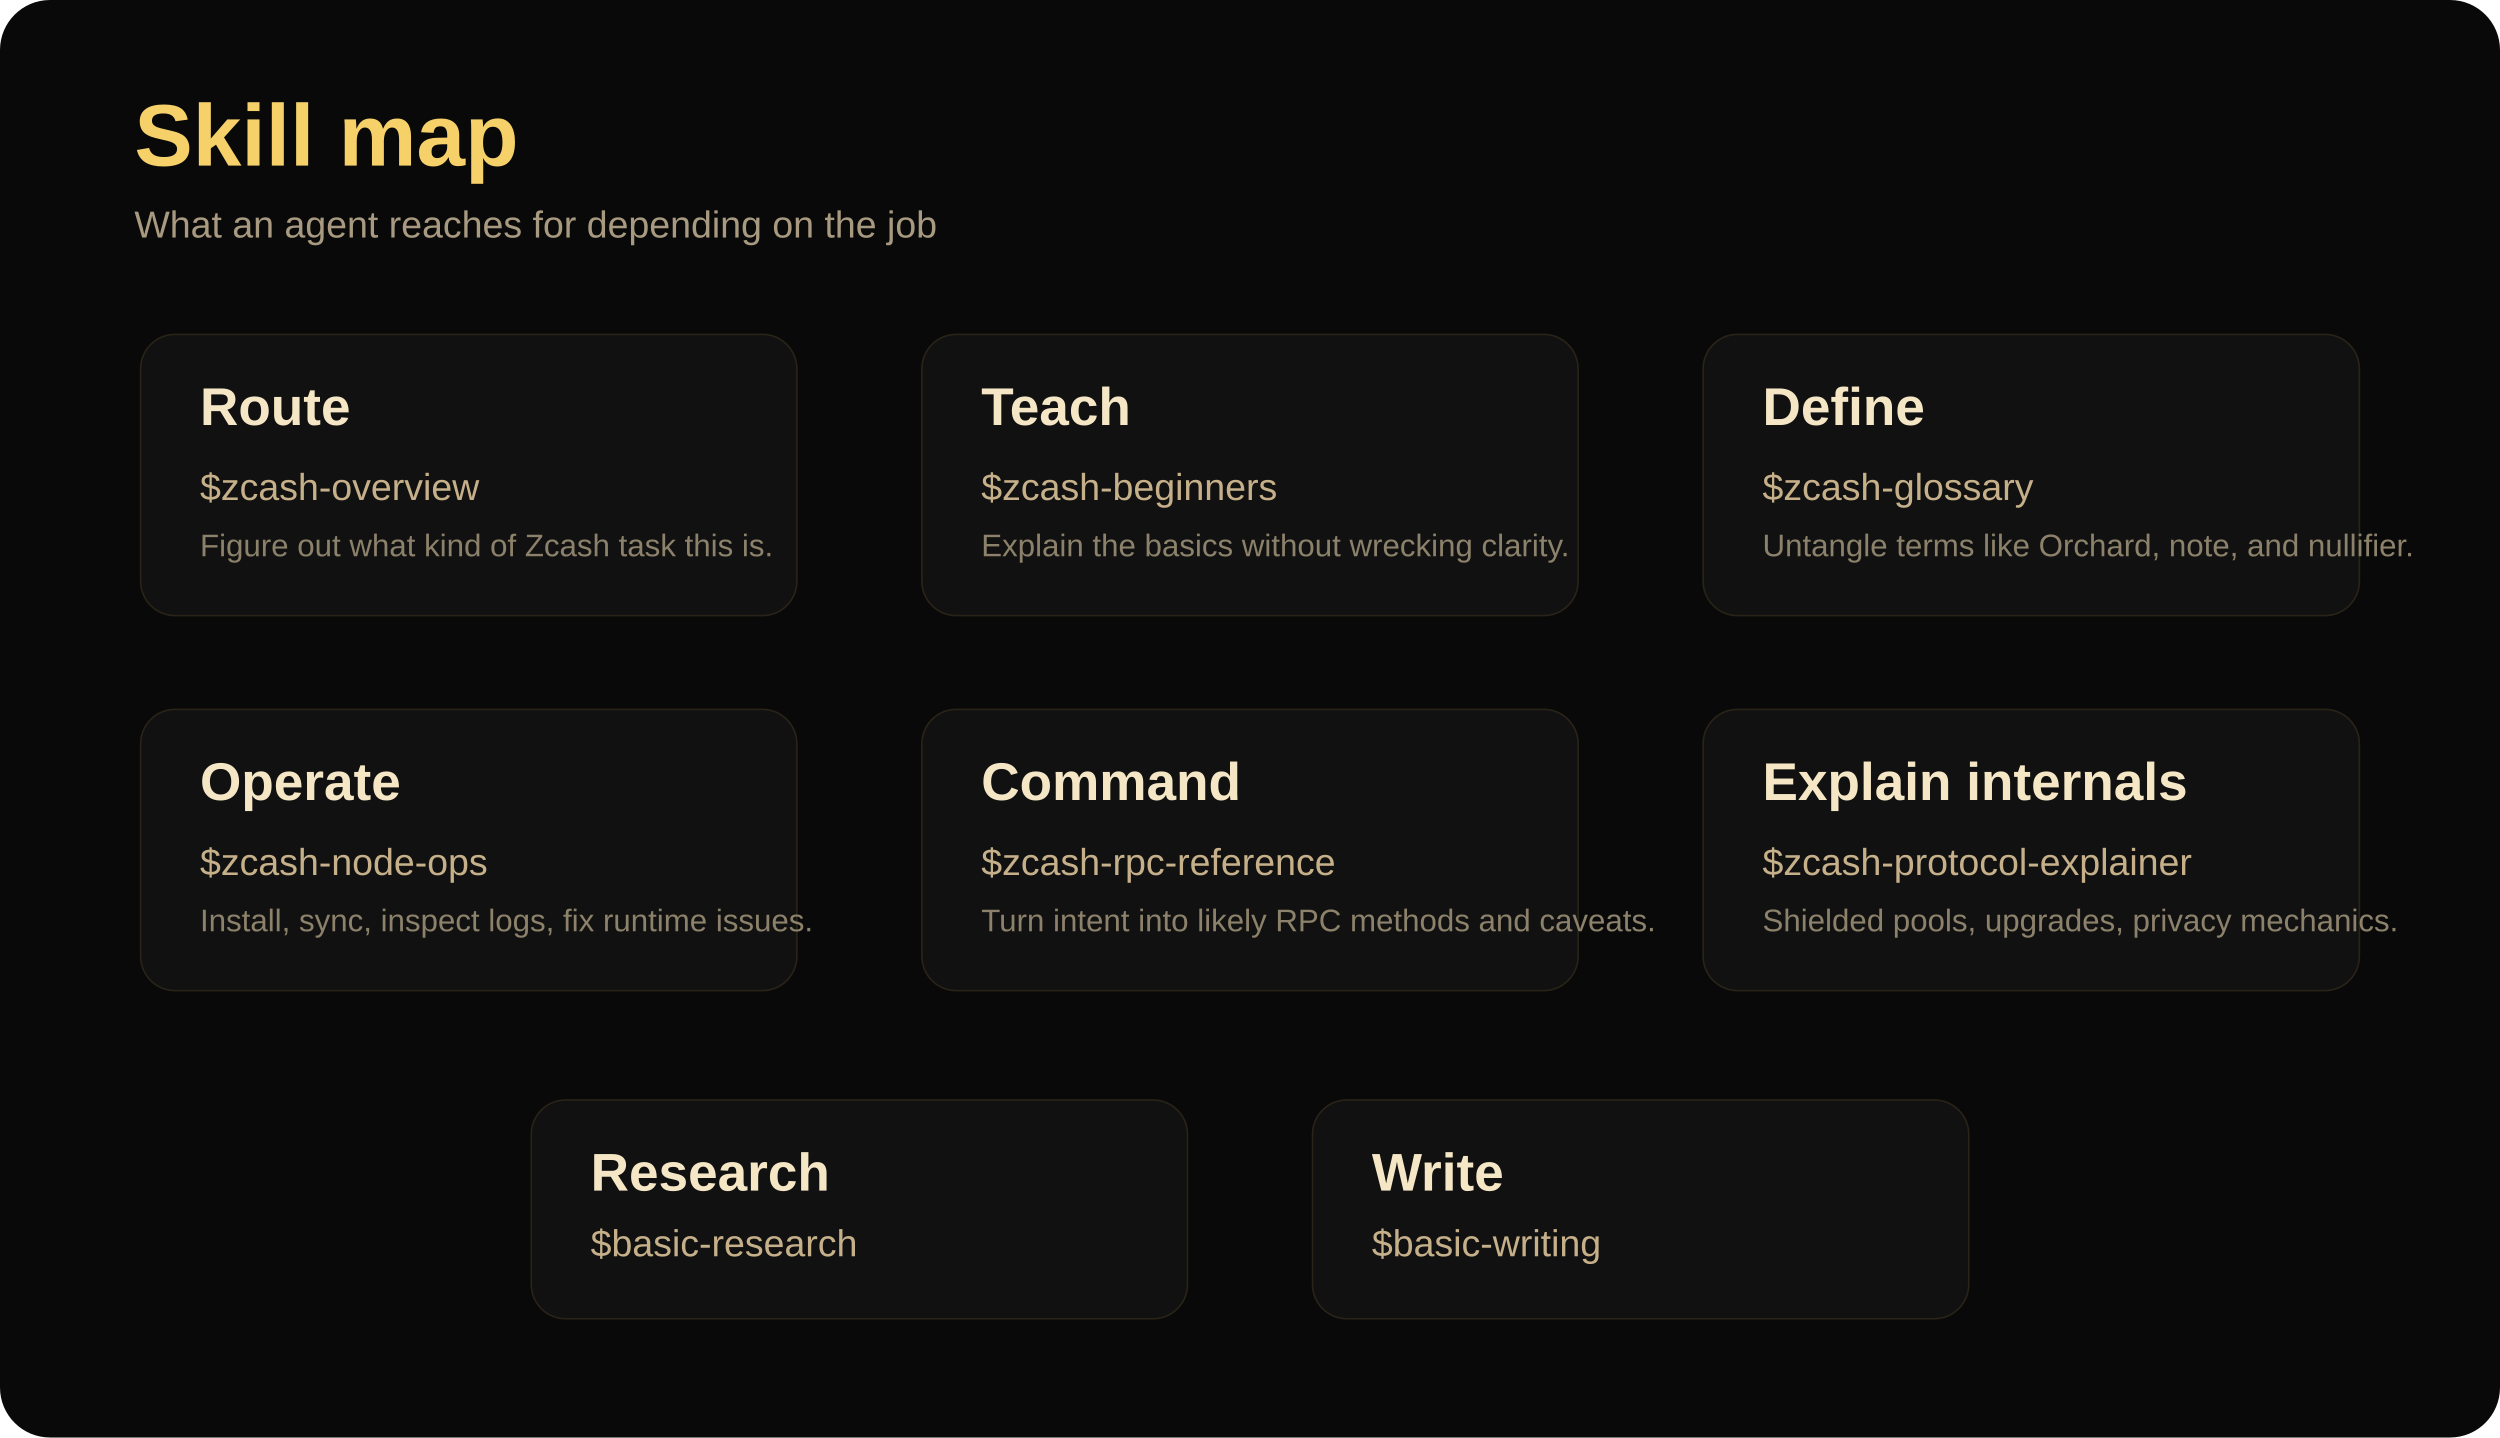
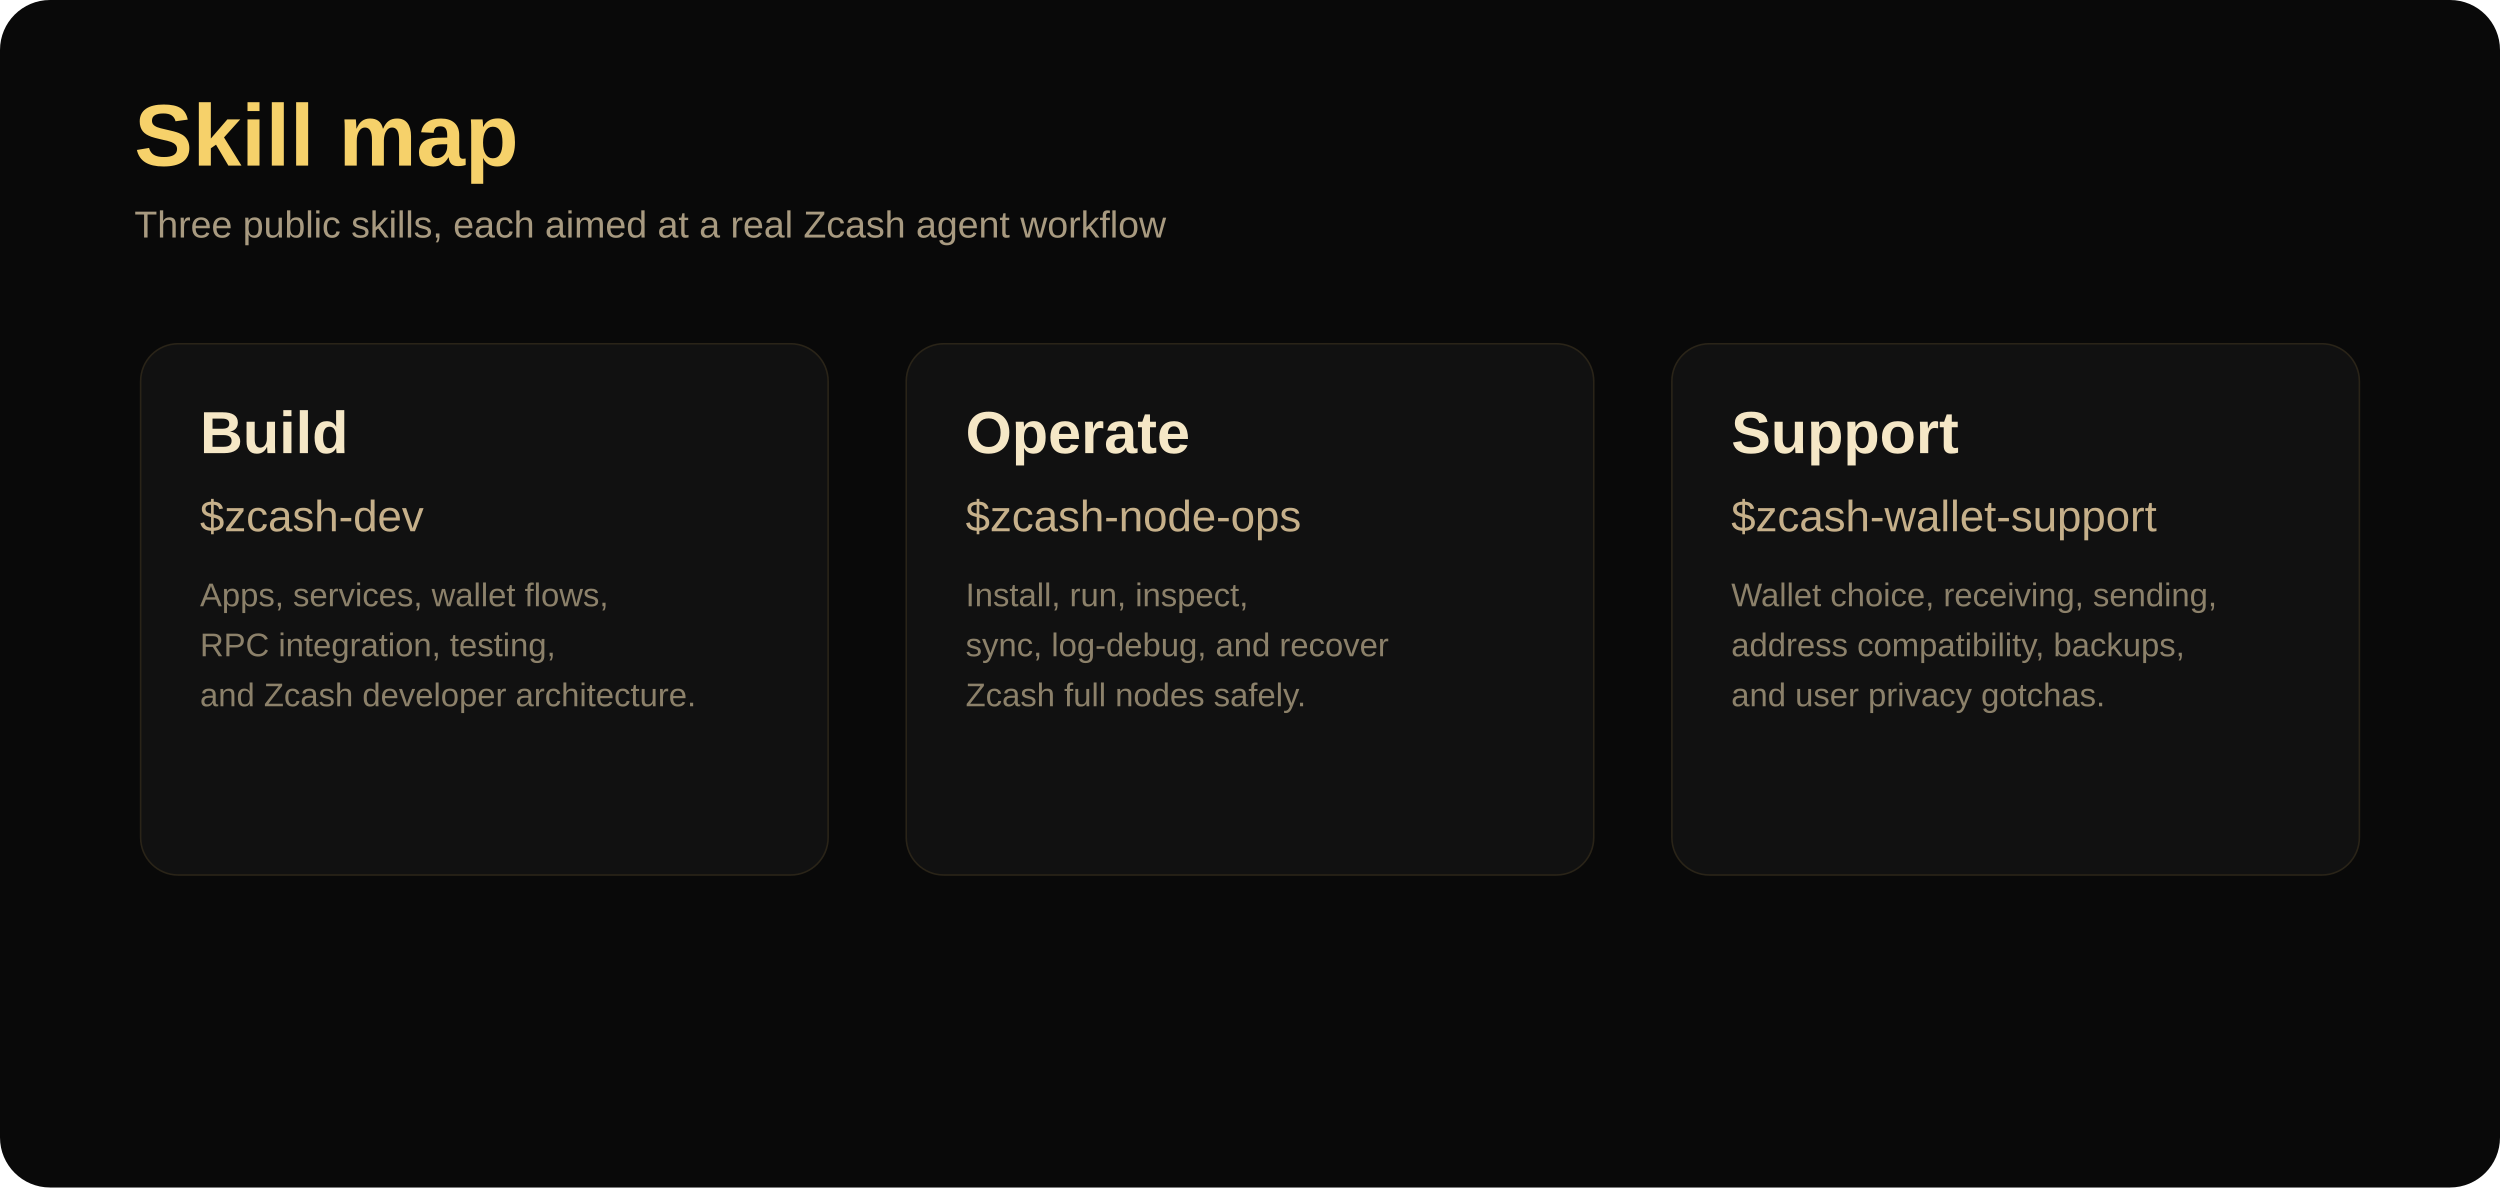
- <svg xmlns="http://www.w3.org/2000/svg" width="1600" height="920" viewBox="0 0 1600 920" fill="none">
-   <rect width="1600" height="920" rx="32" fill="#090909" />
+ <svg xmlns="http://www.w3.org/2000/svg" width="1600" height="760" viewBox="0 0 1600 760" fill="none">
+   <rect width="1600" height="760" rx="32" fill="#090909" />
  <text x="86" y="106" fill="#F6D16A" font-family="Arial, Helvetica, sans-serif" font-size="56" font-weight="700">Skill map</text>
-   <text x="86" y="152" fill="#A89A80" font-family="Arial, Helvetica, sans-serif" font-size="24">What an agent reaches for depending on the job</text>
+   <text x="86" y="152" fill="#A89A80" font-family="Arial, Helvetica, sans-serif" font-size="24">Three public skills, each aimed at a real Zcash agent workflow</text>
  <g stroke="#2A2418">
-     <rect x="90" y="214" width="420" height="180" rx="22" fill="#111111" />
-     <rect x="590" y="214" width="420" height="180" rx="22" fill="#111111" />
-     <rect x="1090" y="214" width="420" height="180" rx="22" fill="#111111" />
-     <rect x="90" y="454" width="420" height="180" rx="22" fill="#111111" />
-     <rect x="590" y="454" width="420" height="180" rx="22" fill="#111111" />
-     <rect x="1090" y="454" width="420" height="180" rx="22" fill="#111111" />
-     <rect x="340" y="704" width="420" height="140" rx="22" fill="#111111" />
-     <rect x="840" y="704" width="420" height="140" rx="22" fill="#111111" />
+     <rect x="90" y="220" width="440" height="340" rx="24" fill="#111111" />
+     <rect x="580" y="220" width="440" height="340" rx="24" fill="#111111" />
+     <rect x="1070" y="220" width="440" height="340" rx="24" fill="#111111" />
  </g>
-   <text x="128" y="272" fill="#F5E7C6" font-family="Arial, Helvetica, sans-serif" font-size="34" font-weight="700">Route</text>
-   <text x="128" y="320" fill="#C6B08A" font-family="Arial, Helvetica, sans-serif" font-size="24">$zcash-overview</text>
-   <text x="128" y="356" fill="#8C816A" font-family="Arial, Helvetica, sans-serif" font-size="20">Figure out what kind of Zcash task this is.</text>
-   <text x="628" y="272" fill="#F5E7C6" font-family="Arial, Helvetica, sans-serif" font-size="34" font-weight="700">Teach</text>
-   <text x="628" y="320" fill="#C6B08A" font-family="Arial, Helvetica, sans-serif" font-size="24">$zcash-beginners</text>
-   <text x="628" y="356" fill="#8C816A" font-family="Arial, Helvetica, sans-serif" font-size="20">Explain the basics without wrecking clarity.</text>
-   <text x="1128" y="272" fill="#F5E7C6" font-family="Arial, Helvetica, sans-serif" font-size="34" font-weight="700">Define</text>
-   <text x="1128" y="320" fill="#C6B08A" font-family="Arial, Helvetica, sans-serif" font-size="24">$zcash-glossary</text>
-   <text x="1128" y="356" fill="#8C816A" font-family="Arial, Helvetica, sans-serif" font-size="20">Untangle terms like Orchard, note, and nullifier.</text>
-   <text x="128" y="512" fill="#F5E7C6" font-family="Arial, Helvetica, sans-serif" font-size="34" font-weight="700">Operate</text>
-   <text x="128" y="560" fill="#C6B08A" font-family="Arial, Helvetica, sans-serif" font-size="24">$zcash-node-ops</text>
-   <text x="128" y="596" fill="#8C816A" font-family="Arial, Helvetica, sans-serif" font-size="20">Install, sync, inspect logs, fix runtime issues.</text>
-   <text x="628" y="512" fill="#F5E7C6" font-family="Arial, Helvetica, sans-serif" font-size="34" font-weight="700">Command</text>
-   <text x="628" y="560" fill="#C6B08A" font-family="Arial, Helvetica, sans-serif" font-size="24">$zcash-rpc-reference</text>
-   <text x="628" y="596" fill="#8C816A" font-family="Arial, Helvetica, sans-serif" font-size="20">Turn intent into likely RPC methods and caveats.</text>
-   <text x="1128" y="512" fill="#F5E7C6" font-family="Arial, Helvetica, sans-serif" font-size="34" font-weight="700">Explain internals</text>
-   <text x="1128" y="560" fill="#C6B08A" font-family="Arial, Helvetica, sans-serif" font-size="24">$zcash-protocol-explainer</text>
-   <text x="1128" y="596" fill="#8C816A" font-family="Arial, Helvetica, sans-serif" font-size="20">Shielded pools, upgrades, privacy mechanics.</text>
-   <text x="378" y="762" fill="#F5E7C6" font-family="Arial, Helvetica, sans-serif" font-size="34" font-weight="700">Research</text>
-   <text x="378" y="804" fill="#C6B08A" font-family="Arial, Helvetica, sans-serif" font-size="24">$basic-research</text>
-   <text x="878" y="762" fill="#F5E7C6" font-family="Arial, Helvetica, sans-serif" font-size="34" font-weight="700">Write</text>
-   <text x="878" y="804" fill="#C6B08A" font-family="Arial, Helvetica, sans-serif" font-size="24">$basic-writing</text>
+   <text x="128" y="290" fill="#F5E7C6" font-family="Arial, Helvetica, sans-serif" font-size="38" font-weight="700">Build</text>
+   <text x="128" y="340" fill="#C6B08A" font-family="Arial, Helvetica, sans-serif" font-size="28">$zcash-dev</text>
+   <text x="128" y="388" fill="#8C816A" font-family="Arial, Helvetica, sans-serif" font-size="21">Apps, services, wallet flows,</text>
+   <text x="128" y="420" fill="#8C816A" font-family="Arial, Helvetica, sans-serif" font-size="21">RPC integration, testing,</text>
+   <text x="128" y="452" fill="#8C816A" font-family="Arial, Helvetica, sans-serif" font-size="21">and Zcash developer architecture.</text>
+   <text x="618" y="290" fill="#F5E7C6" font-family="Arial, Helvetica, sans-serif" font-size="38" font-weight="700">Operate</text>
+   <text x="618" y="340" fill="#C6B08A" font-family="Arial, Helvetica, sans-serif" font-size="28">$zcash-node-ops</text>
+   <text x="618" y="388" fill="#8C816A" font-family="Arial, Helvetica, sans-serif" font-size="21">Install, run, inspect,</text>
+   <text x="618" y="420" fill="#8C816A" font-family="Arial, Helvetica, sans-serif" font-size="21">sync, log-debug, and recover</text>
+   <text x="618" y="452" fill="#8C816A" font-family="Arial, Helvetica, sans-serif" font-size="21">Zcash full nodes safely.</text>
+   <text x="1108" y="290" fill="#F5E7C6" font-family="Arial, Helvetica, sans-serif" font-size="38" font-weight="700">Support</text>
+   <text x="1108" y="340" fill="#C6B08A" font-family="Arial, Helvetica, sans-serif" font-size="28">$zcash-wallet-support</text>
+   <text x="1108" y="388" fill="#8C816A" font-family="Arial, Helvetica, sans-serif" font-size="21">Wallet choice, receiving, sending,</text>
+   <text x="1108" y="420" fill="#8C816A" font-family="Arial, Helvetica, sans-serif" font-size="21">address compatibility, backups,</text>
+   <text x="1108" y="452" fill="#8C816A" font-family="Arial, Helvetica, sans-serif" font-size="21">and user privacy gotchas.</text>
</svg>
